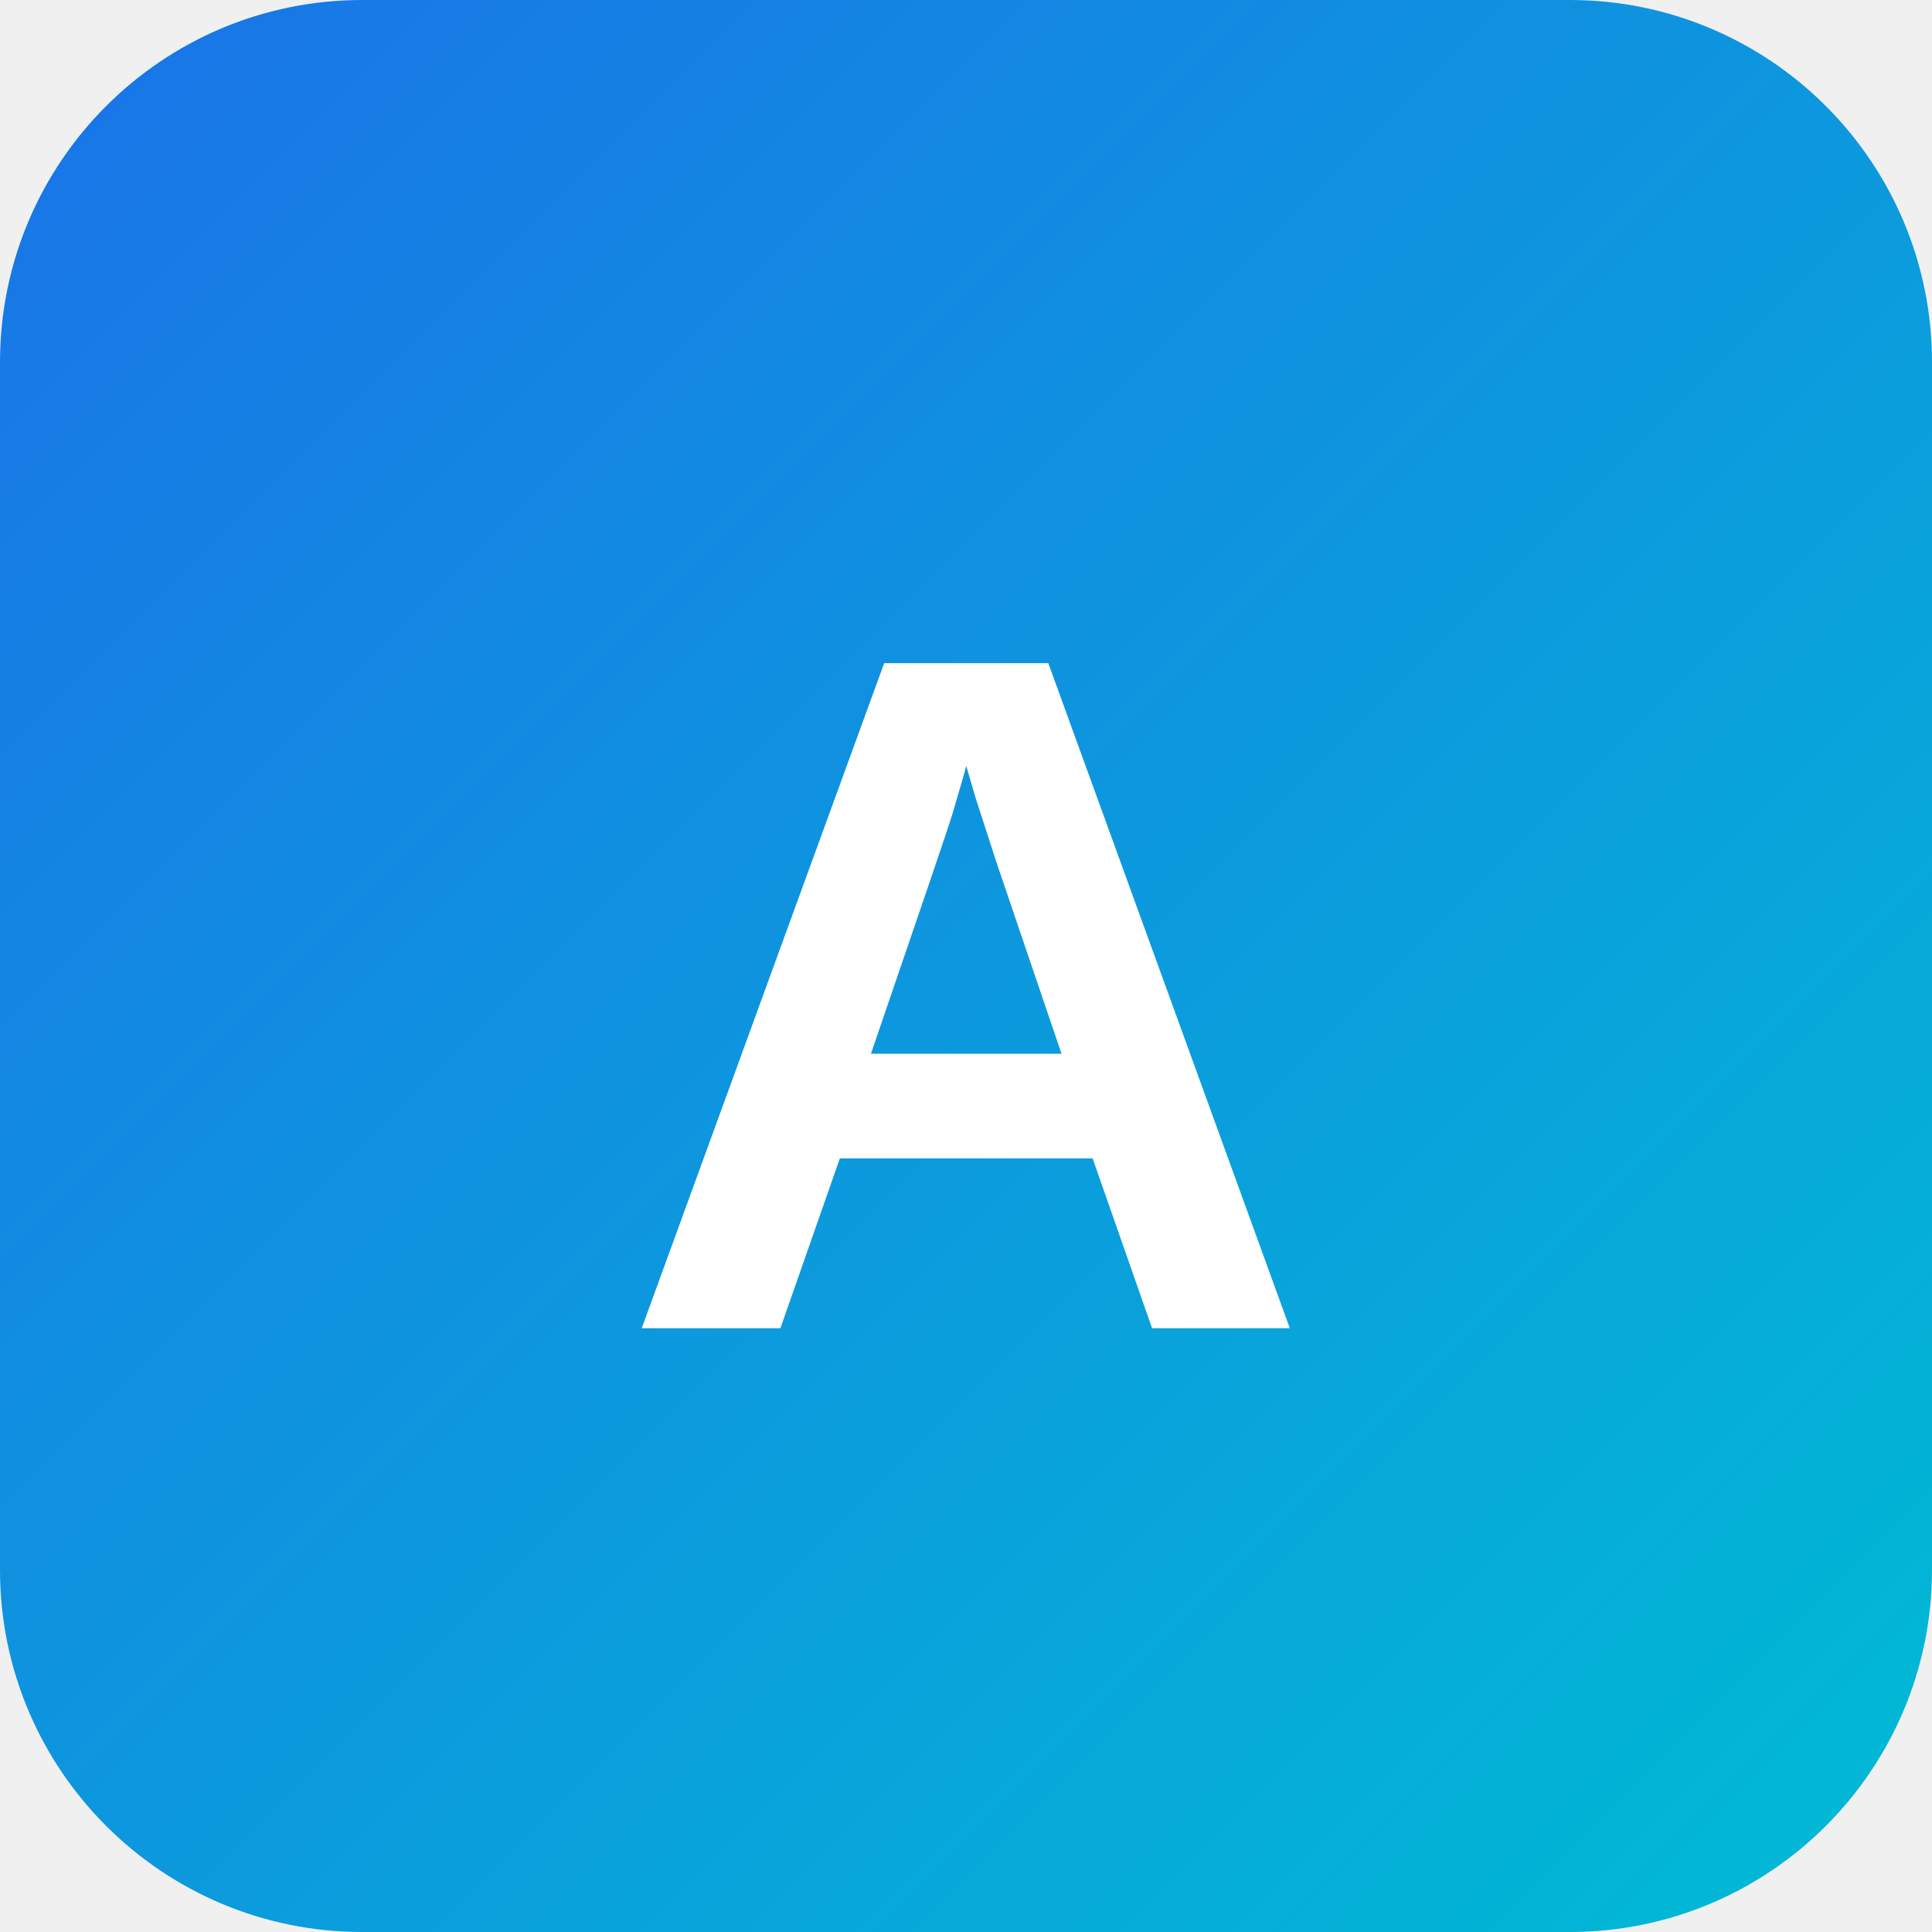
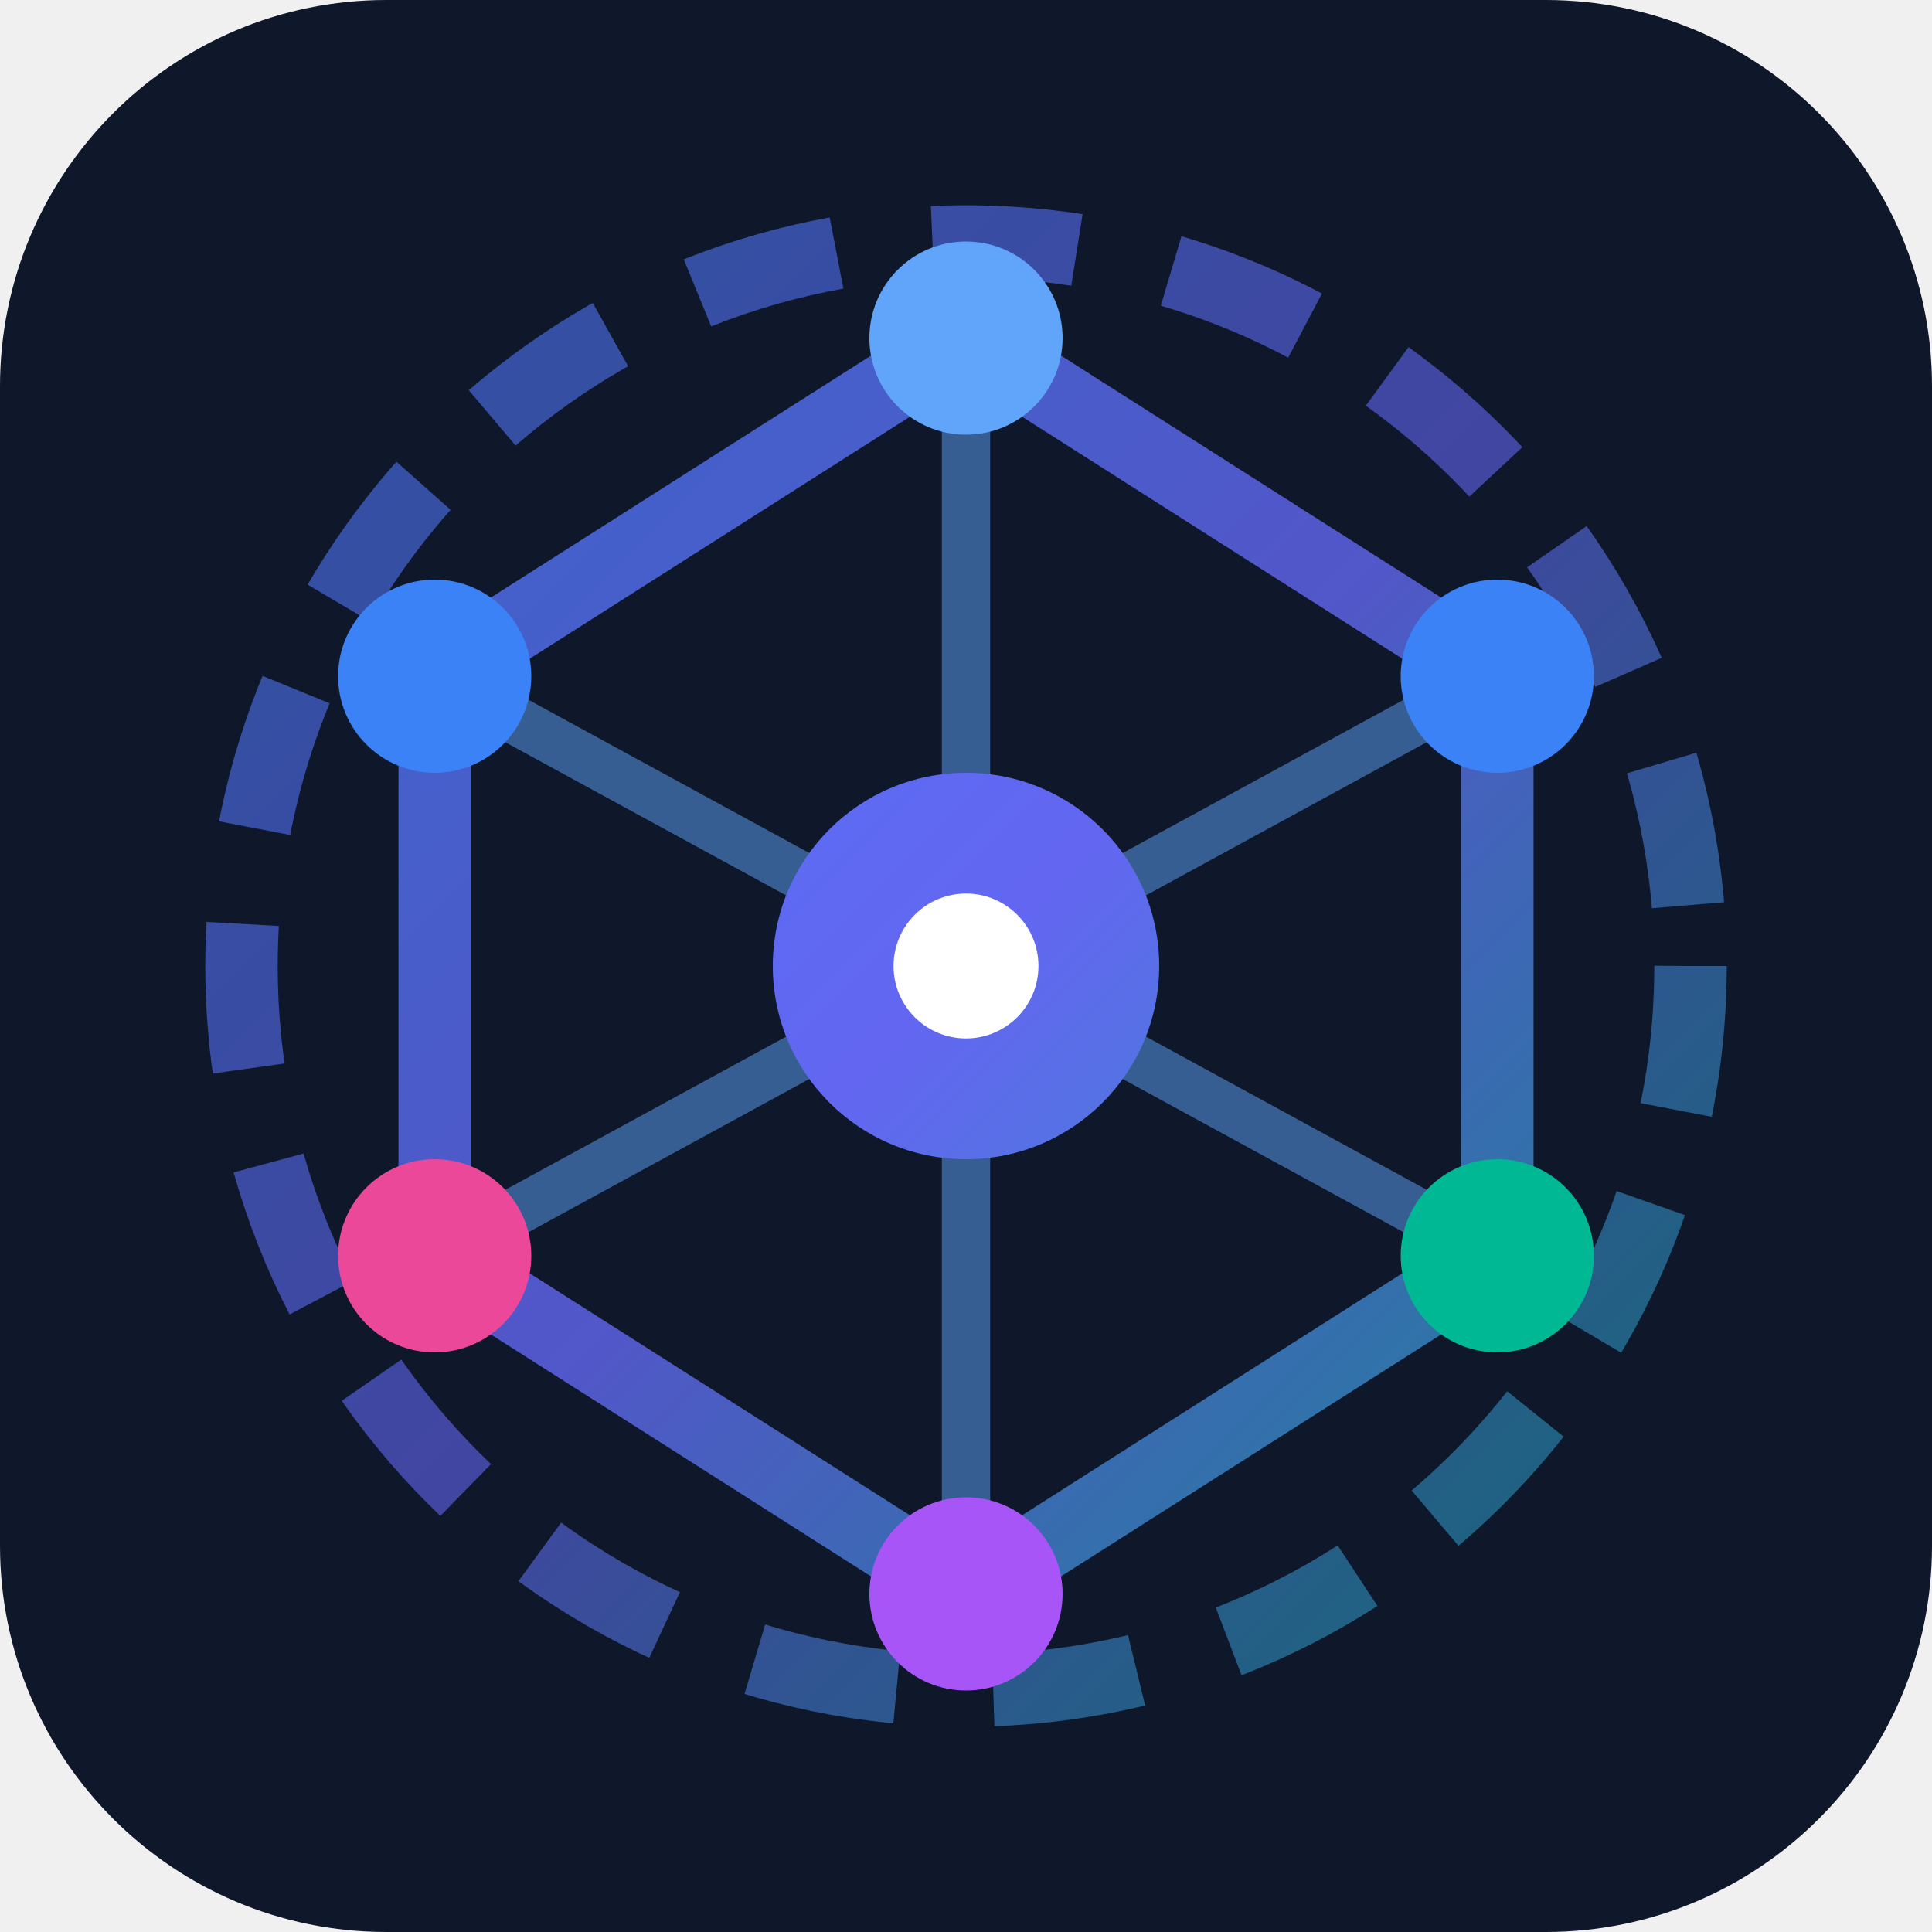
- <svg xmlns="http://www.w3.org/2000/svg" viewBox="0 0 32 32">
+ <svg xmlns="http://www.w3.org/2000/svg" viewBox="0 0 40 40" fill="none">
  <defs>
-     <linearGradient id="g" x1="0%" y1="0%" x2="100%" y2="100%">
-       <stop offset="0%" style="stop-color:#1a73e8" />
-       <stop offset="100%" style="stop-color:#00bcd4" />
+     <linearGradient id="logoGradCore" x1="0" y1="0" x2="40" y2="40" gradientUnits="userSpaceOnUse">
+       <stop offset="0%" stop-color="#3b82f6" />
+       <stop offset="50%" stop-color="#6366f1" />
+       <stop offset="100%" stop-color="#00b894" />
    </linearGradient>
  </defs>
-   <rect width="32" height="32" rx="6" fill="url(#g)" />
-   <text x="16" y="22" text-anchor="middle" fill="white" font-family="Arial" font-weight="bold" font-size="16">A</text>
+   <rect width="40" height="40" rx="8" fill="#0f172a" />
+   <circle cx="20" cy="20" r="15" stroke="url(#logoGradCore)" stroke-width="1.5" stroke-dasharray="3 2" opacity="0.6" />
+   <path d="M 20 7 L 31 14 L 31 26 L 20 33 L 9 26 L 9 14 Z" stroke="url(#logoGradCore)" stroke-width="1.5" fill="none" opacity="0.8" />
+   <line x1="20" y1="7" x2="20" y2="33" stroke="#60a5fa" stroke-width="1" opacity="0.5" />
+   <line x1="9" y1="14" x2="31" y2="26" stroke="#60a5fa" stroke-width="1" opacity="0.5" />
+   <line x1="9" y1="26" x2="31" y2="14" stroke="#60a5fa" stroke-width="1" opacity="0.5" />
+   <circle cx="20" cy="7" r="2" fill="#60a5fa" />
+   <circle cx="31" cy="14" r="2" fill="#3b82f6" />
+   <circle cx="31" cy="26" r="2" fill="#00b894" />
+   <circle cx="20" cy="33" r="2" fill="#a855f7" />
+   <circle cx="9" cy="26" r="2" fill="#ec4899" />
+   <circle cx="9" cy="14" r="2" fill="#3b82f6" />
+   <circle cx="20" cy="20" r="4" fill="url(#logoGradCore)" />
+   <circle cx="20" cy="20" r="1.5" fill="#ffffff" />
</svg>
